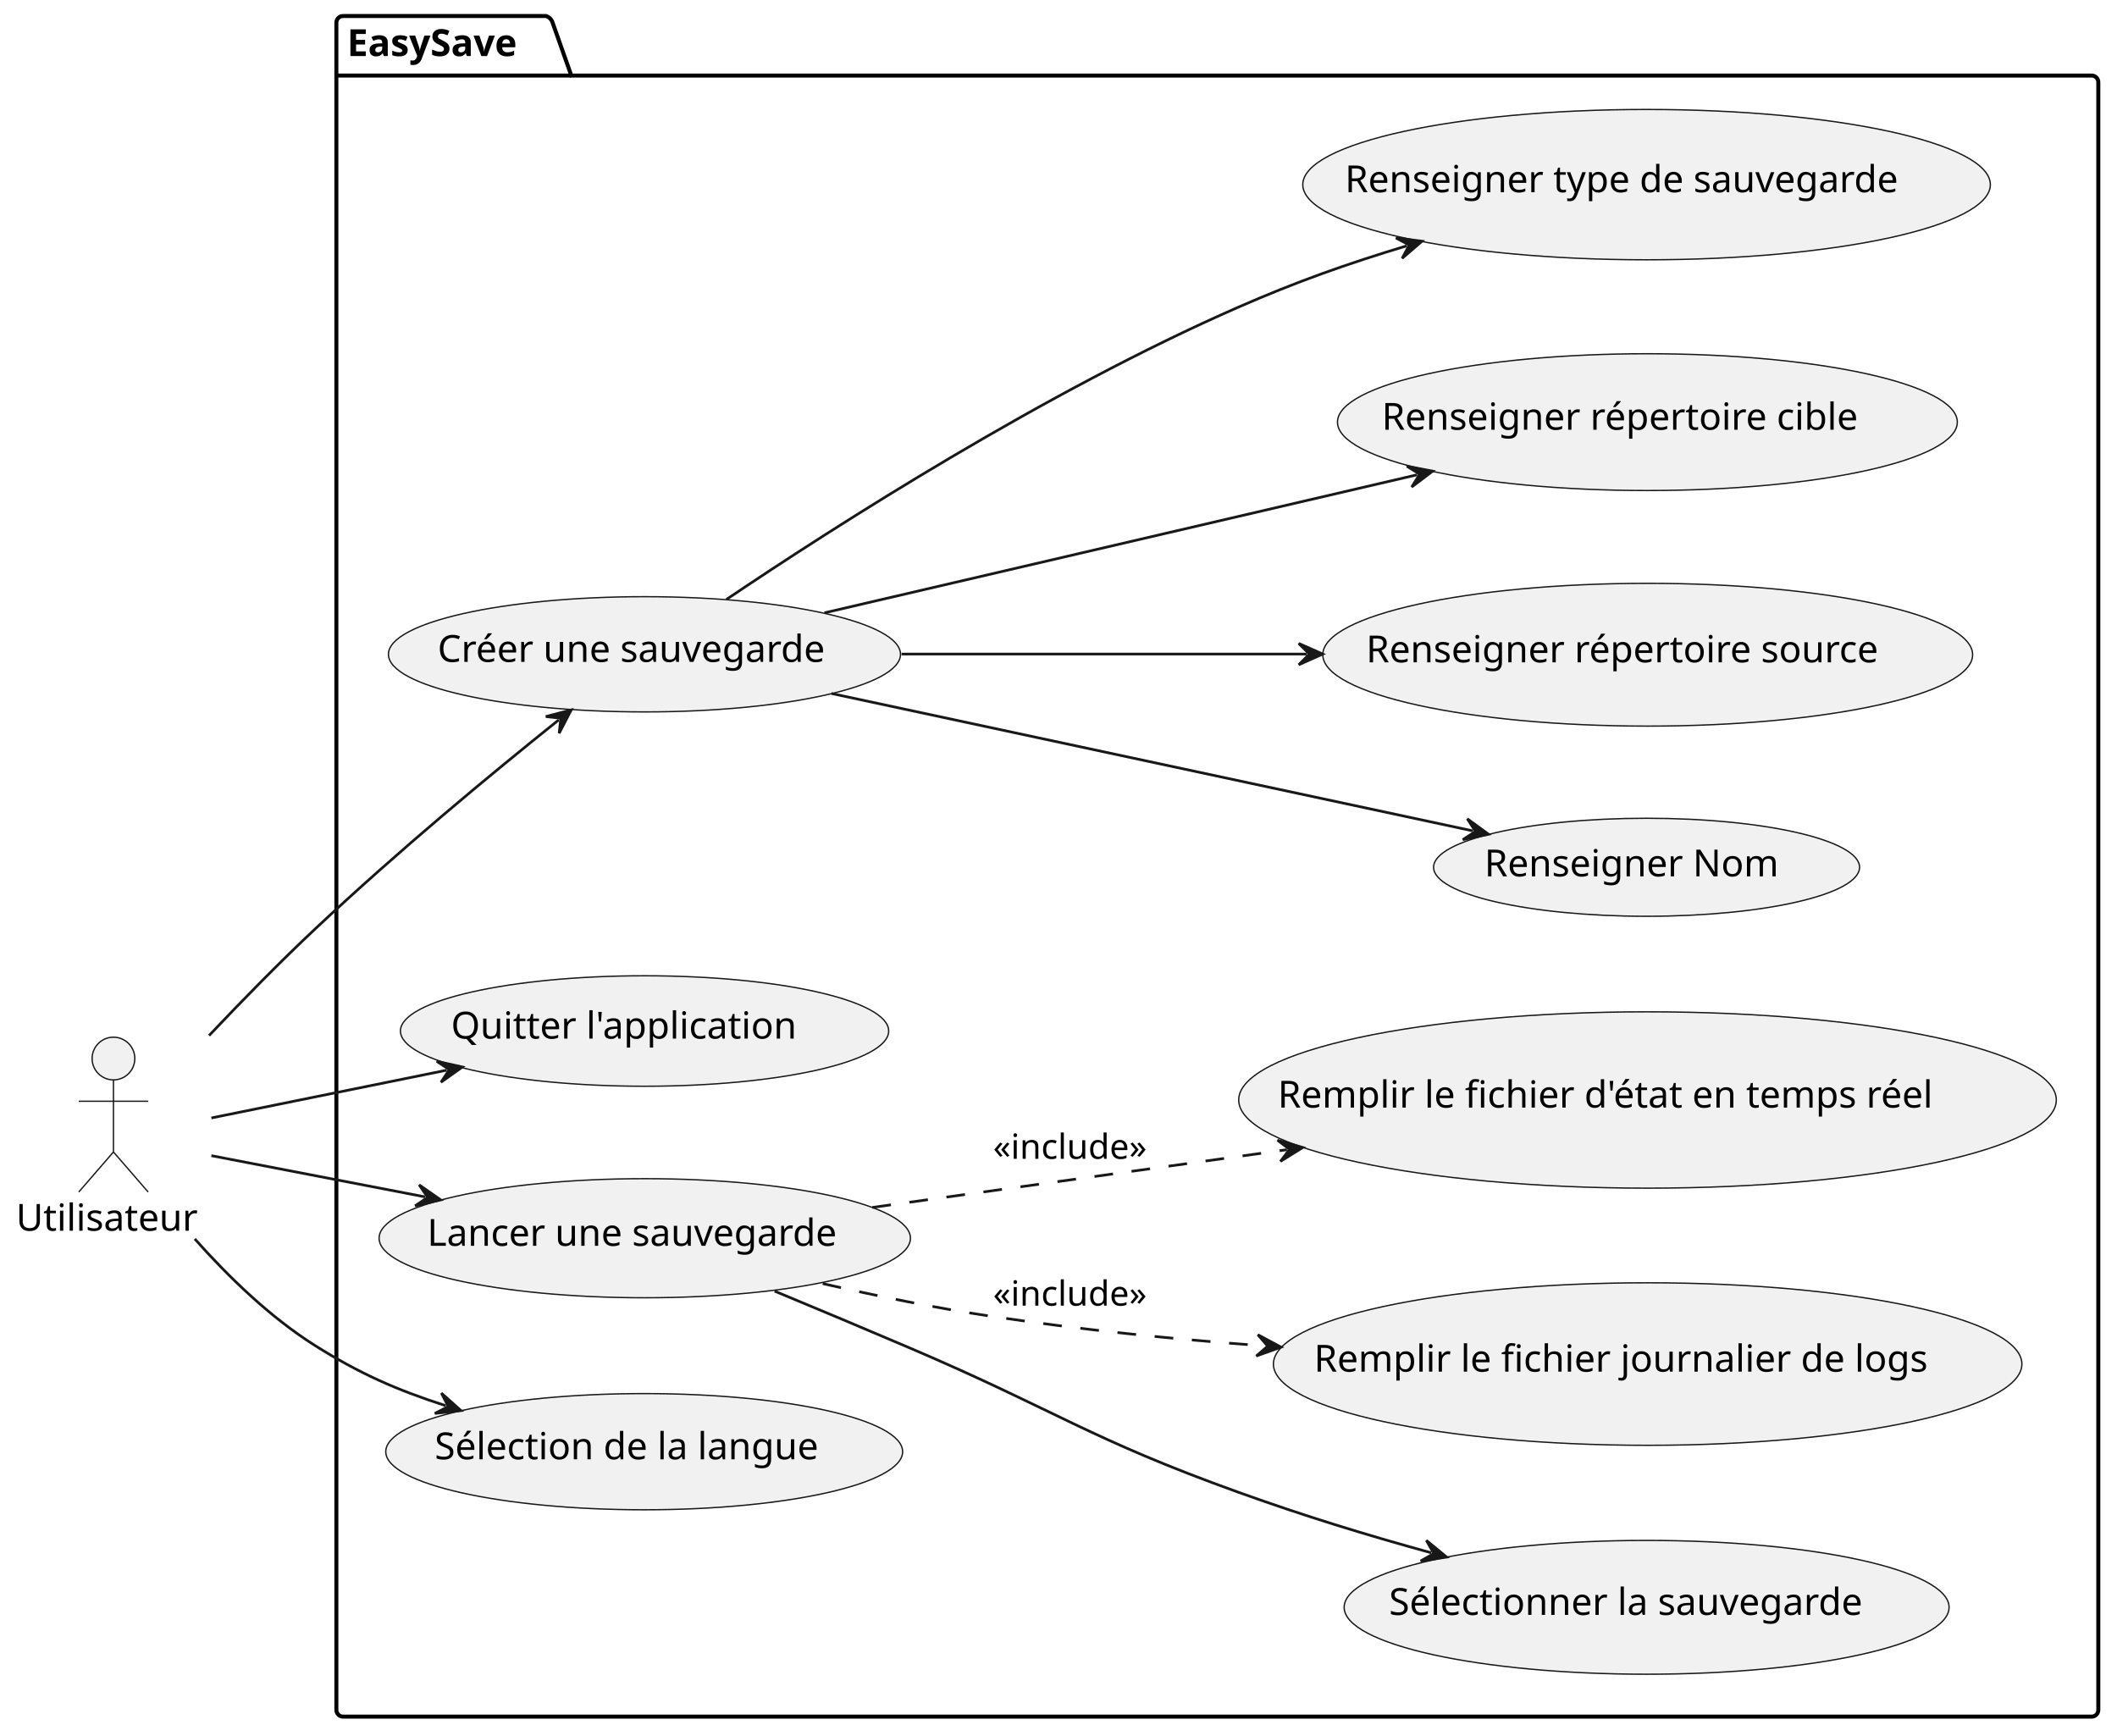
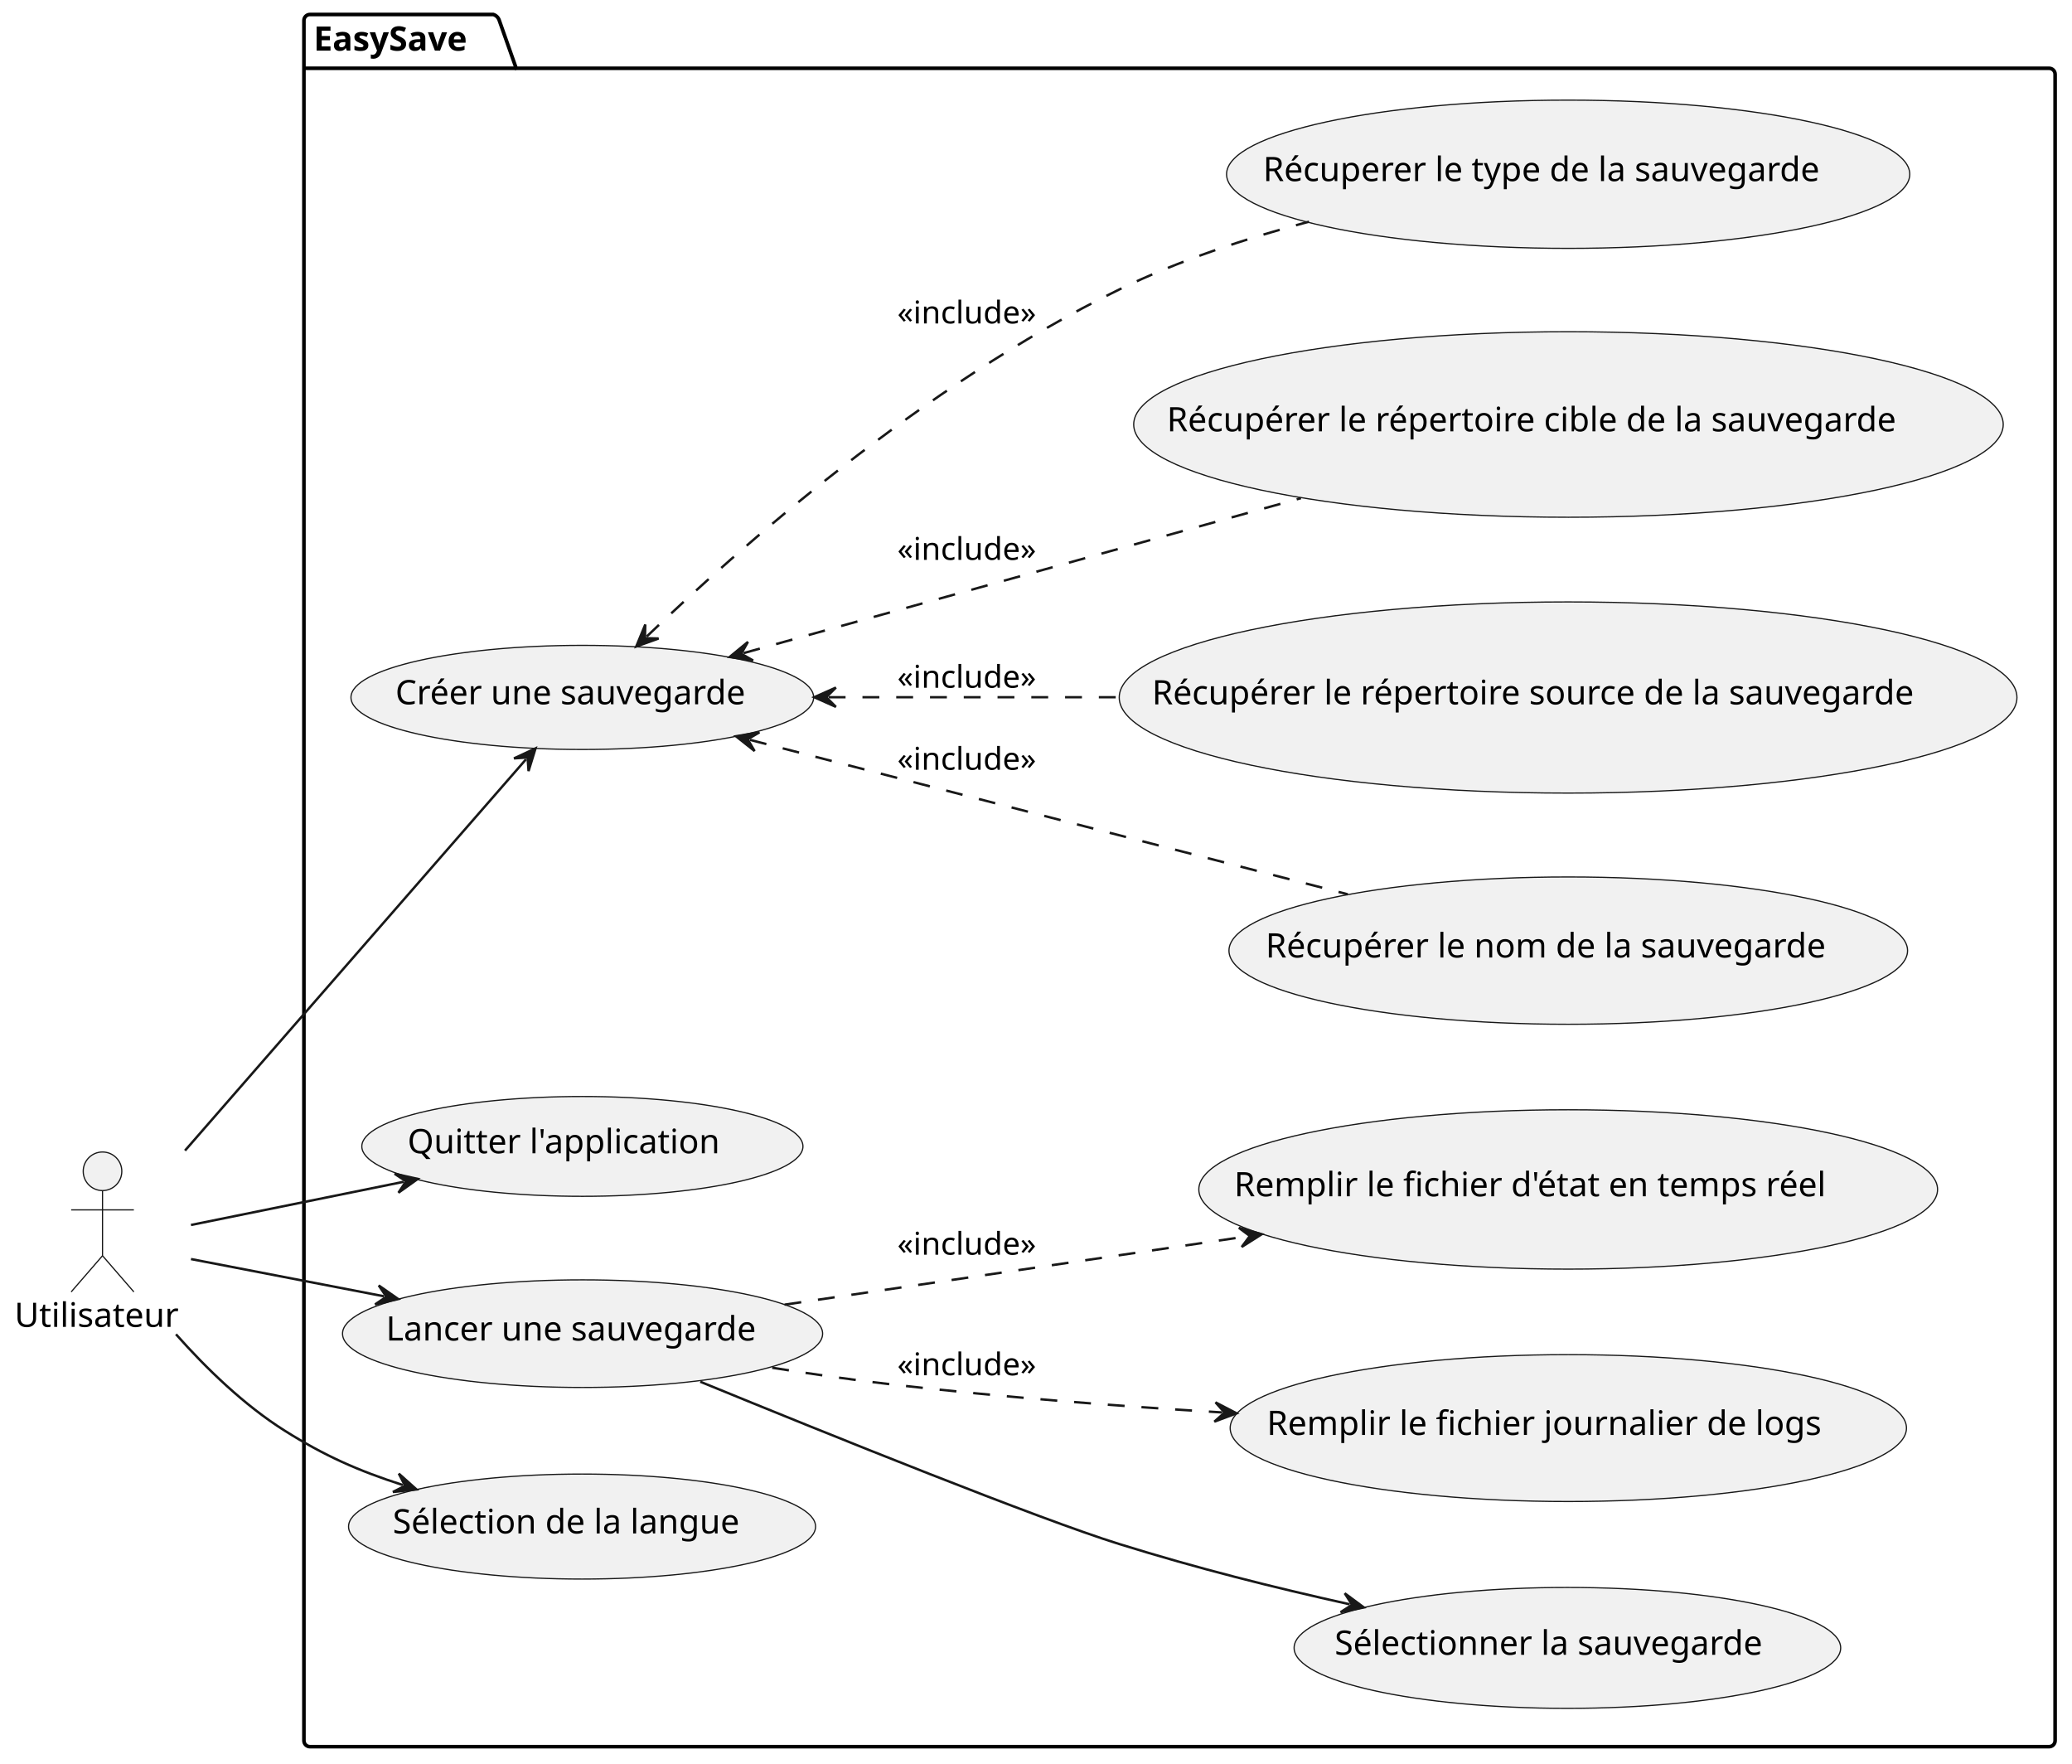
- <svg xmlns="http://www.w3.org/2000/svg" contentStyleType="text/css" height="650px" preserveAspectRatio="none" style="width:793px;height:650px;background:#FFFFFF;" version="1.1" viewBox="0 0 793 650" width="793px" zoomAndPan="magnify">
+ <svg xmlns="http://www.w3.org/2000/svg" contentStyleType="text/css" height="731px" preserveAspectRatio="none" style="width:859px;height:731px;background:#FFFFFF;" version="1.1" viewBox="0 0 859 731" width="859px" zoomAndPan="magnify">
  <defs />
  <g>
    <g id="cluster_EasySave">
-       <path d="M128.5,6 L204.5,6 A3.75,3.75 0 0 1 207,8.5 L214,28.297 L783.5,28.297 A2.5,2.5 0 0 1 786,30.797 L786,640.5 A2.5,2.5 0 0 1 783.5,643 L128.5,643 A2.5,2.5 0 0 1 126,640.5 L126,8.5 A2.5,2.5 0 0 1 128.5,6 " fill="none" style="stroke:#000000;stroke-width:1.5;" />
+       <path d="M128.5,6 L204.5,6 A3.75,3.75 0 0 1 207,8.5 L214,28.297 L849.5,28.297 A2.5,2.5 0 0 1 852,30.797 L852,721.5 A2.5,2.5 0 0 1 849.5,724 L128.5,724 A2.5,2.5 0 0 1 126,721.5 L126,8.5 A2.5,2.5 0 0 1 128.5,6 " fill="none" style="stroke:#000000;stroke-width:1.5;" />
      <line style="stroke:#000000;stroke-width:1.5;" x1="126" x2="214" y1="28.297" y2="28.297" />
      <text fill="#000000" font-family="sans-serif" font-size="14" font-weight="bold" lengthAdjust="spacing" textLength="75" x="130" y="20.995">EasySave</text>
    </g>
    <g id="elem_uc1">
-       <ellipse cx="241.41" cy="245.082" fill="#F1F1F1" rx="95.909" ry="21.582" style="stroke:#181818;stroke-width:0.5;" />
-       <text fill="#000000" font-family="sans-serif" font-size="14" lengthAdjust="spacing" textLength="155" x="163.91" y="247.929">Créer une sauvegarde</text>
+       <ellipse cx="241.41" cy="289.082" fill="#F1F1F1" rx="95.909" ry="21.582" style="stroke:#181818;stroke-width:0.5;" />
+       <text fill="#000000" font-family="sans-serif" font-size="14" lengthAdjust="spacing" textLength="155" x="163.91" y="291.929">Créer une sauvegarde</text>
    </g>
    <g id="elem_uc7">
-       <ellipse cx="616.784" cy="324.857" fill="#F1F1F1" rx="79.784" ry="18.357" style="stroke:#181818;stroke-width:0.5;" />
-       <text fill="#000000" font-family="sans-serif" font-size="14" lengthAdjust="spacing" textLength="118" x="556.036" y="328.261">Renseigner Nom</text>
+       <ellipse cx="650.167" cy="394.033" fill="#F1F1F1" rx="140.667" ry="30.533" style="stroke:#181818;stroke-width:0.5;" />
+       <text fill="#000000" font-family="sans-serif" font-size="14" lengthAdjust="spacing" textLength="251" x="524.667" y="396.88">Récupérer le nom de la sauvegarde</text>
    </g>
    <g id="elem_uc8">
-       <ellipse cx="617.211" cy="245.242" fill="#F1F1F1" rx="121.71" ry="26.742" style="stroke:#181818;stroke-width:0.5;" />
-       <text fill="#000000" font-family="sans-serif" font-size="14" lengthAdjust="spacing" textLength="211" x="511.711" y="248.089">Renseigner répertoire source</text>
+       <ellipse cx="650.091" cy="289.118" fill="#F1F1F1" rx="186.091" ry="39.618" style="stroke:#181818;stroke-width:0.5;" />
+       <text fill="#000000" font-family="sans-serif" font-size="14" lengthAdjust="spacing" textLength="345" x="477.591" y="291.965">Récupérer le répertoire source de la sauvegarde</text>
    </g>
    <g id="elem_uc9">
-       <ellipse cx="617.094" cy="158.119" fill="#F1F1F1" rx="116.094" ry="25.619" style="stroke:#181818;stroke-width:0.5;" />
-       <text fill="#000000" font-family="sans-serif" font-size="14" lengthAdjust="spacing" textLength="199" x="517.594" y="160.965">Renseigner répertoire cible</text>
+       <ellipse cx="650.246" cy="175.949" fill="#F1F1F1" rx="180.246" ry="38.449" style="stroke:#181818;stroke-width:0.5;" />
+       <text fill="#000000" font-family="sans-serif" font-size="14" lengthAdjust="spacing" textLength="333" x="483.746" y="178.796">Récupérer le répertoire cible de la sauvegarde</text>
    </g>
    <g id="elem_uc10">
-       <ellipse cx="616.781" cy="69.156" fill="#F1F1F1" rx="128.781" ry="28.156" style="stroke:#181818;stroke-width:0.5;" />
-       <text fill="#000000" font-family="sans-serif" font-size="14" lengthAdjust="spacing" textLength="226" x="503.781" y="72.003">Renseigner type de sauvegarde</text>
+       <ellipse cx="650.122" cy="72.225" fill="#F1F1F1" rx="141.622" ry="30.724" style="stroke:#181818;stroke-width:0.5;" />
+       <text fill="#000000" font-family="sans-serif" font-size="14" lengthAdjust="spacing" textLength="253" x="523.622" y="75.071">Récuperer le type de la sauvegarde</text>
    </g>
    <g id="elem_uc6">
-       <ellipse cx="241.443" cy="386.189" fill="#F1F1F1" rx="91.443" ry="20.689" style="stroke:#181818;stroke-width:0.5;" />
-       <text fill="#000000" font-family="sans-serif" font-size="14" lengthAdjust="spacing" textLength="145" x="168.943" y="389.035">Quitter l'application</text>
+       <ellipse cx="241.443" cy="475.189" fill="#F1F1F1" rx="91.443" ry="20.689" style="stroke:#181818;stroke-width:0.5;" />
+       <text fill="#000000" font-family="sans-serif" font-size="14" lengthAdjust="spacing" textLength="145" x="168.943" y="478.035">Quitter l'application</text>
    </g>
    <g id="elem_uc2">
-       <ellipse cx="241.52" cy="463.804" fill="#F1F1F1" rx="99.52" ry="22.304" style="stroke:#181818;stroke-width:0.5;" />
-       <text fill="#000000" font-family="sans-serif" font-size="14" lengthAdjust="spacing" textLength="163" x="160.02" y="466.651">Lancer une sauvegarde</text>
+       <ellipse cx="241.52" cy="552.804" fill="#F1F1F1" rx="99.52" ry="22.304" style="stroke:#181818;stroke-width:0.5;" />
+       <text fill="#000000" font-family="sans-serif" font-size="14" lengthAdjust="spacing" textLength="163" x="160.02" y="555.651">Lancer une sauvegarde</text>
    </g>
    <g id="elem_uc3">
-       <ellipse cx="616.8" cy="602.06" fill="#F1F1F1" rx="113.3" ry="25.06" style="stroke:#181818;stroke-width:0.5;" />
-       <text fill="#000000" font-family="sans-serif" font-size="14" lengthAdjust="spacing" textLength="193" x="520.3" y="604.907">Sélectionner la sauvegarde</text>
+       <ellipse cx="649.8" cy="683.06" fill="#F1F1F1" rx="113.3" ry="25.06" style="stroke:#181818;stroke-width:0.5;" />
+       <text fill="#000000" font-family="sans-serif" font-size="14" lengthAdjust="spacing" textLength="193" x="553.3" y="685.907">Sélectionner la sauvegarde</text>
    </g>
    <g id="elem_uc4">
-       <ellipse cx="617.189" cy="510.938" fill="#F1F1F1" rx="140.189" ry="30.438" style="stroke:#181818;stroke-width:0.5;" />
-       <text fill="#000000" font-family="sans-serif" font-size="14" lengthAdjust="spacing" textLength="250" x="492.189" y="513.785">Remplir le fichier journalier de logs</text>
+       <ellipse cx="650.189" cy="591.938" fill="#F1F1F1" rx="140.189" ry="30.438" style="stroke:#181818;stroke-width:0.5;" />
+       <text fill="#000000" font-family="sans-serif" font-size="14" lengthAdjust="spacing" textLength="250" x="525.189" y="594.785">Remplir le fichier journalier de logs</text>
    </g>
    <g id="elem_uc5">
-       <ellipse cx="617.134" cy="412.027" fill="#F1F1F1" rx="153.134" ry="33.027" style="stroke:#181818;stroke-width:0.5;" />
-       <text fill="#000000" font-family="sans-serif" font-size="14" lengthAdjust="spacing" textLength="277" x="478.634" y="414.873">Remplir le fichier d'état en temps réel</text>
+       <ellipse cx="650.134" cy="493.027" fill="#F1F1F1" rx="153.134" ry="33.027" style="stroke:#181818;stroke-width:0.5;" />
+       <text fill="#000000" font-family="sans-serif" font-size="14" lengthAdjust="spacing" textLength="277" x="511.634" y="495.873">Remplir le fichier d'état en temps réel</text>
    </g>
    <g id="elem_uc11">
-       <ellipse cx="241.309" cy="543.762" fill="#F1F1F1" rx="96.809" ry="21.762" style="stroke:#181818;stroke-width:0.5;" />
-       <text fill="#000000" font-family="sans-serif" font-size="14" lengthAdjust="spacing" textLength="157" x="162.809" y="546.609">Sélection de la langue</text>
+       <ellipse cx="241.309" cy="632.762" fill="#F1F1F1" rx="96.809" ry="21.762" style="stroke:#181818;stroke-width:0.5;" />
+       <text fill="#000000" font-family="sans-serif" font-size="14" lengthAdjust="spacing" textLength="157" x="162.809" y="635.609">Sélection de la langue</text>
    </g>
    <g id="elem_user">
-       <ellipse cx="42.5" cy="396.5" fill="#F1F1F1" rx="8" ry="8" style="stroke:#181818;stroke-width:0.5;" />
-       <path d="M42.5,404.5 L42.5,431.5 M29.5,412.5 L55.5,412.5 M42.5,431.5 L29.5,446.5 M42.5,431.5 L55.5,446.5 " fill="none" style="stroke:#181818;stroke-width:0.5;" />
-       <text fill="#000000" font-family="sans-serif" font-size="14" lengthAdjust="spacing" textLength="73" x="6" y="460.995">Utilisateur</text>
+       <ellipse cx="42.5" cy="485.5" fill="#F1F1F1" rx="8" ry="8" style="stroke:#181818;stroke-width:0.5;" />
+       <path d="M42.5,493.5 L42.5,520.5 M29.5,501.5 L55.5,501.5 M42.5,520.5 L29.5,535.5 M42.5,520.5 L55.5,535.5 " fill="none" style="stroke:#181818;stroke-width:0.5;" />
+       <text fill="#000000" font-family="sans-serif" font-size="14" lengthAdjust="spacing" textLength="73" x="6" y="549.995">Utilisateur</text>
    </g>
    <g id="link_user_uc1">
-       <path d="M78.315,387.892 C90.566,374.933 104.619,360.559 118,348 C149.808,318.145 183.992,289.92 209.297,269.654 " fill="none" id="user-to-uc1" style="stroke:#181818;stroke-width:1.0;" />
-       <polygon fill="#181818" points="213.98,265.903,204.455,268.407,210.077,269.029,209.456,274.651,213.98,265.903" style="stroke:#181818;stroke-width:1.0;" />
+       <path d="M76.696,476.918 C118.474,428.989 184.838,352.856 218.079,314.721 " fill="none" id="user-to-uc1" style="stroke:#181818;stroke-width:1.0;" />
+       <polygon fill="#181818" points="222.022,310.198,213.093,314.354,218.737,313.967,219.123,319.611,222.022,310.198" style="stroke:#181818;stroke-width:1.0;" />
    </g>
    <g id="link_user_uc11">
-       <path d="M72.959,464.062 C85.543,478.232 101.203,493.423 118,504 C134.565,514.431 148.407,520.566 166.969,526.543 " fill="none" id="user-to-uc11" style="stroke:#181818;stroke-width:1.0;" />
-       <polygon fill="#181818" points="172.68,528.382,165.339,521.816,167.921,526.85,162.887,529.431,172.68,528.382" style="stroke:#181818;stroke-width:1.0;" />
+       <path d="M72.959,553.062 C85.543,567.232 101.203,582.423 118,593 C134.565,603.431 148.407,609.566 166.969,615.543 " fill="none" id="user-to-uc11" style="stroke:#181818;stroke-width:1.0;" />
+       <polygon fill="#181818" points="172.68,617.382,165.339,610.816,167.921,615.85,162.887,618.431,172.68,617.382" style="stroke:#181818;stroke-width:1.0;" />
    </g>
    <g id="link_uc1_uc7">
-       <path d="M311.441,259.766 C382.158,274.913 485.103,296.963 551.72,311.231 " fill="none" id="uc1-to-uc7" style="stroke:#181818;stroke-width:1.0;" />
-       <polygon fill="#181818" points="557.587,312.488,549.624,306.692,552.698,311.441,547.949,314.514,557.587,312.488" style="stroke:#181818;stroke-width:1.0;" />
+       <path d="M310.934,306.677 C378.748,324.194 481.72,350.791 558.754,370.689 " fill="none" id="uc1-backto-uc7" style="stroke:#181818;stroke-width:1.0;stroke-dasharray:7.0,7.0;" />
+       <polygon fill="#181818" points="305.125,305.176,312.839,311.3,309.966,306.426,314.839,303.554,305.125,305.176" style="stroke:#181818;stroke-width:1.0;" />
+       <text fill="#000000" font-family="sans-serif" font-size="13" lengthAdjust="spacing" textLength="61" x="372" y="319.067">«include»</text>
    </g>
    <g id="link_uc1_uc8">
-       <path d="M337.716,245 C385.697,245 438.388,245 489.481,245 " fill="none" id="uc1-to-uc8" style="stroke:#181818;stroke-width:1.0;" />
-       <polygon fill="#181818" points="495.481,245,486.481,241,490.481,245,486.481,249,495.481,245" style="stroke:#181818;stroke-width:1.0;" />
+       <path d="M343.55,289 C381.326,289 420.141,289 463.833,289 " fill="none" id="uc1-backto-uc8" style="stroke:#181818;stroke-width:1.0;stroke-dasharray:7.0,7.0;" />
+       <polygon fill="#181818" points="337.55,289,346.55,293,342.55,289,346.55,285,337.55,289" style="stroke:#181818;stroke-width:1.0;" />
+       <text fill="#000000" font-family="sans-serif" font-size="13" lengthAdjust="spacing" textLength="61" x="372" y="285.067">«include»</text>
    </g>
    <g id="link_uc1_uc9">
-       <path d="M308.844,229.546 C372.571,214.702 463.062,193.624 530.818,177.841 " fill="none" id="uc1-to-uc9" style="stroke:#181818;stroke-width:1.0;" />
-       <polygon fill="#181818" points="536.662,176.48,526.989,174.626,531.792,177.614,528.804,182.417,536.662,176.48" style="stroke:#181818;stroke-width:1.0;" />
+       <path d="M308.261,270.719 C370.431,253.438 463.205,227.648 539.343,206.483 " fill="none" id="uc1-backto-uc9" style="stroke:#181818;stroke-width:1.0;stroke-dasharray:7.0,7.0;" />
+       <polygon fill="#181818" points="302.48,272.326,312.223,273.77,307.297,270.987,310.08,266.062,302.48,272.326" style="stroke:#181818;stroke-width:1.0;" />
+       <text fill="#000000" font-family="sans-serif" font-size="13" lengthAdjust="spacing" textLength="61" x="372" y="232.067">«include»</text>
    </g>
    <g id="link_uc1_uc10">
-       <path d="M272.104,224.536 C313.486,196.665 391.692,146.626 464,115 C485.724,105.499 504.262,98.924 526.932,92.079 " fill="none" id="uc1-to-uc10" style="stroke:#181818;stroke-width:1.0;" />
-       <polygon fill="#181818" points="532.676,90.344,522.904,89.117,527.889,91.79,525.217,96.775,532.676,90.344" style="stroke:#181818;stroke-width:1.0;" />
+       <path d="M268.11,263.836 C305.439,228.131 382.229,159.783 464,120 C488.467,108.096 516.241,98.894 542.692,91.883 " fill="none" id="uc1-backto-uc10" style="stroke:#181818;stroke-width:1.0;stroke-dasharray:7.0,7.0;" />
+       <polygon fill="#181818" points="263.774,267.983,273.043,264.653,267.387,264.527,267.513,258.872,263.774,267.983" style="stroke:#181818;stroke-width:1.0;" />
+       <text fill="#000000" font-family="sans-serif" font-size="13" lengthAdjust="spacing" textLength="61" x="372" y="134.067">«include»</text>
    </g>
    <g id="link_user_uc6">
-       <path d="M79.175,418.756 C105.343,413.443 135.783,407.263 167.336,400.856 " fill="none" id="user-to-uc6" style="stroke:#181818;stroke-width:1.0;" />
-       <polygon fill="#181818" points="173.216,399.662,163.6,397.533,168.316,400.657,165.192,405.373,173.216,399.662" style="stroke:#181818;stroke-width:1.0;" />
+       <path d="M79.175,507.756 C105.343,502.443 135.783,496.263 167.336,489.856 " fill="none" id="user-to-uc6" style="stroke:#181818;stroke-width:1.0;" />
+       <polygon fill="#181818" points="173.216,488.662,163.6,486.533,168.316,489.657,165.192,494.373,173.216,488.662" style="stroke:#181818;stroke-width:1.0;" />
    </g>
    <g id="link_user_uc2">
-       <path d="M79.175,432.882 C103.125,437.501 129.689,442.626 159.209,448.32 " fill="none" id="user-to-uc2" style="stroke:#181818;stroke-width:1.0;" />
-       <polygon fill="#181818" points="165.1,449.456,157.02,443.824,160.19,448.509,155.505,451.679,165.1,449.456" style="stroke:#181818;stroke-width:1.0;" />
+       <path d="M79.175,521.882 C103.125,526.501 129.689,531.626 159.209,537.32 " fill="none" id="user-to-uc2" style="stroke:#181818;stroke-width:1.0;" />
+       <polygon fill="#181818" points="165.1,538.456,157.02,532.824,160.19,537.509,155.505,540.679,165.1,538.456" style="stroke:#181818;stroke-width:1.0;" />
    </g>
    <g id="link_uc2_uc3">
-       <path d="M290.173,483.627 C306.337,490.339 324.48,497.936 341,505 C395.895,528.472 407.809,538.826 464,559 C489.037,567.989 511.14,574.741 536.122,581.646 " fill="none" id="uc2-to-uc3" style="stroke:#181818;stroke-width:1.0;" />
-       <polygon fill="#181818" points="541.905,583.245,534.296,576.991,537.086,581.913,532.165,584.702,541.905,583.245" style="stroke:#181818;stroke-width:1.0;" />
+       <path d="M290.307,572.725 C344.809,595.043 430.662,629.639 464,640 C496.748,650.178 527.564,657.882 559.567,664.987 " fill="none" id="uc2-to-uc3" style="stroke:#181818;stroke-width:1.0;" />
+       <polygon fill="#181818" points="565.424,666.288,557.505,660.432,560.543,665.204,555.771,668.242,565.424,666.288" style="stroke:#181818;stroke-width:1.0;" />
    </g>
    <g id="link_uc2_uc4">
-       <path d="M308.178,480.796 C328.227,485.389 350.415,489.938 371,493 C406.119,498.223 438.324,501.506 473.869,504.161 " fill="none" id="uc2-to-uc4" style="stroke:#181818;stroke-width:1.0;stroke-dasharray:7.0,7.0;" />
-       <polygon fill="#181818" points="479.852,504.608,471.175,499.949,474.866,504.236,470.579,507.926,479.852,504.608" style="stroke:#181818;stroke-width:1.0;" />
-       <text fill="#000000" font-family="sans-serif" font-size="13" lengthAdjust="spacing" textLength="61" x="372" y="489.067">«include»</text>
+       <path d="M320.136,566.936 C336.871,569.59 354.492,572.121 371,574 C417.012,579.237 461.507,582.709 506.68,585.462 " fill="none" id="uc2-to-uc4" style="stroke:#181818;stroke-width:1.0;stroke-dasharray:7.0,7.0;" />
+       <polygon fill="#181818" points="512.669,585.827,503.929,581.287,507.678,585.523,503.442,589.272,512.669,585.827" style="stroke:#181818;stroke-width:1.0;" />
+       <text fill="#000000" font-family="sans-serif" font-size="13" lengthAdjust="spacing" textLength="61" x="372" y="570.067">«include»</text>
    </g>
    <g id="link_uc2_uc5">
-       <path d="M326.786,452.265 C374.336,445.645 428.778,438.065 482.059,430.647 " fill="none" id="uc2-to-uc5" style="stroke:#181818;stroke-width:1.0;stroke-dasharray:7.0,7.0;" />
-       <polygon fill="#181818" points="488.002,429.82,478.536,427.099,483.05,430.51,479.64,435.023,488.002,429.82" style="stroke:#181818;stroke-width:1.0;" />
-       <text fill="#000000" font-family="sans-serif" font-size="13" lengthAdjust="spacing" textLength="61" x="372" y="434.067">«include»</text>
+       <path d="M325.251,540.786 C382.125,532.391 452.764,521.965 517.163,512.459 " fill="none" id="uc2-to-uc5" style="stroke:#181818;stroke-width:1.0;stroke-dasharray:7.0,7.0;" />
+       <polygon fill="#181818" points="523.099,511.583,513.611,508.94,518.153,512.313,514.78,516.854,523.099,511.583" style="stroke:#181818;stroke-width:1.0;" />
+       <text fill="#000000" font-family="sans-serif" font-size="13" lengthAdjust="spacing" textLength="61" x="372" y="520.067">«include»</text>
    </g>
  </g>
</svg>
